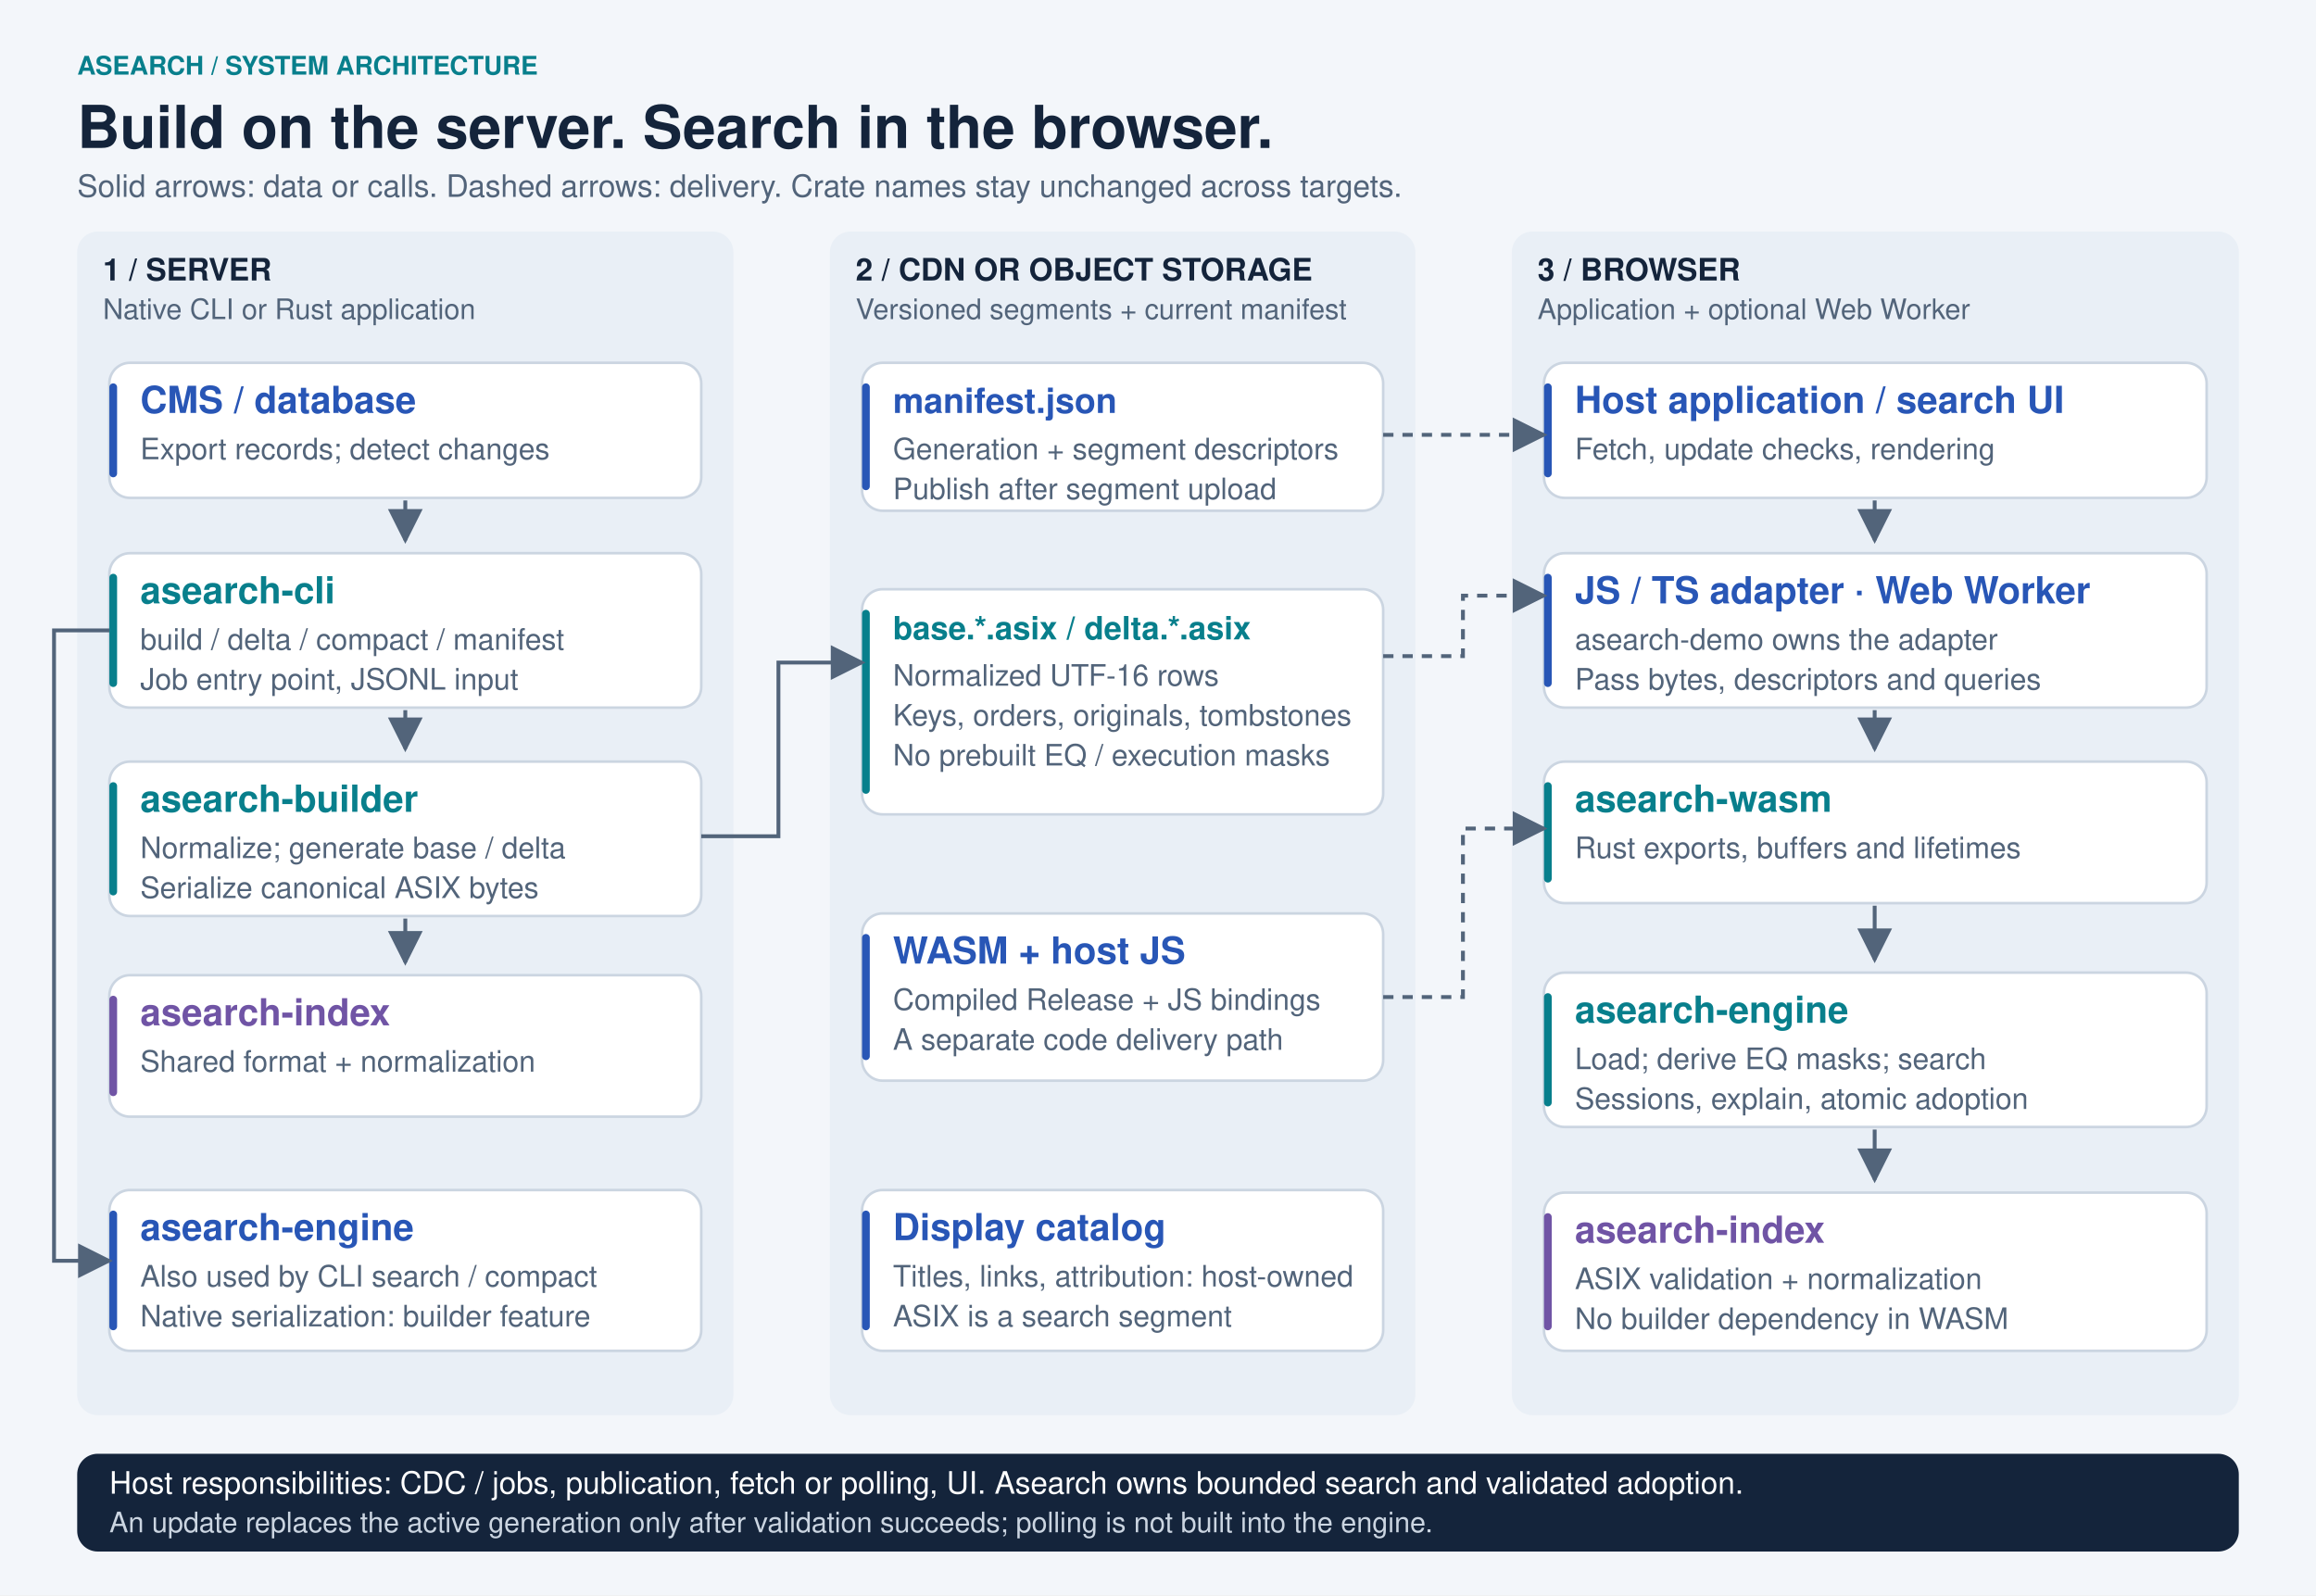
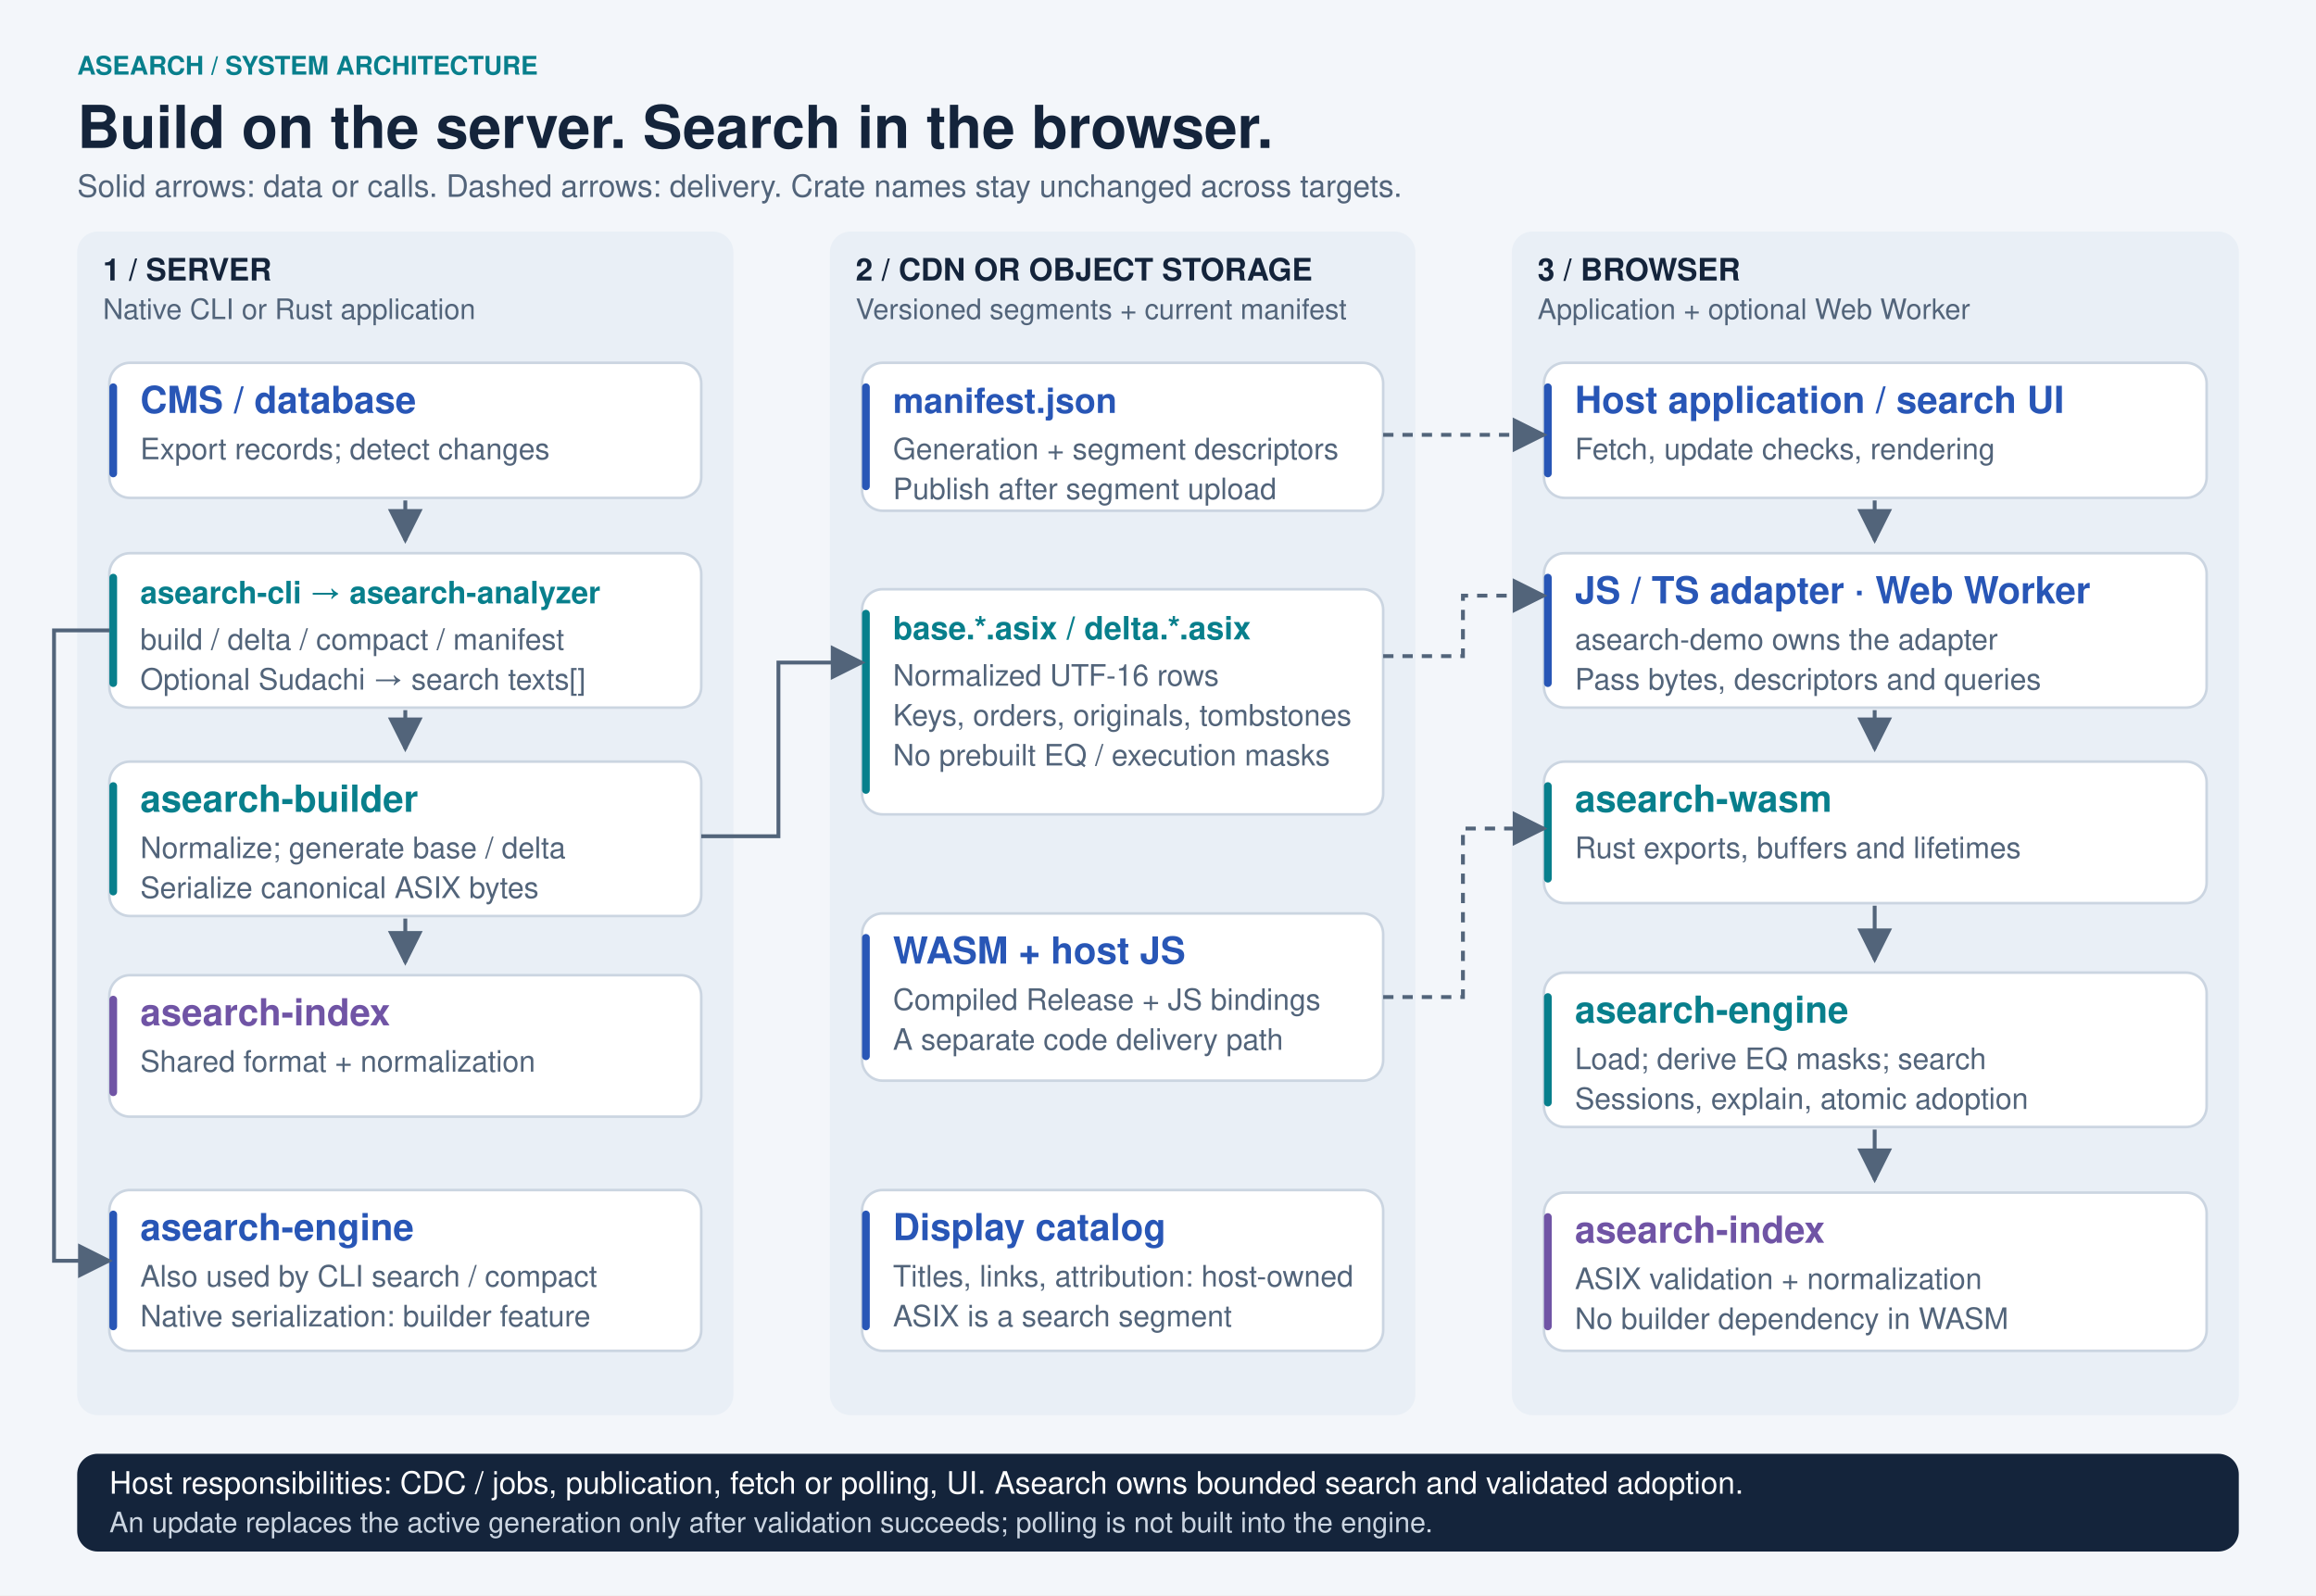
<svg xmlns="http://www.w3.org/2000/svg" width="1800" height="1240" viewBox="0 0 1800 1240" role="img" aria-labelledby="title desc" lang="en">
  <defs>
    <marker id="arrow" viewBox="0 0 10 10" refX="9" refY="5" markerWidth="9" markerHeight="9" orient="auto-start-reverse">
      <path d="M 0 0 L 10 5 L 0 10 z" fill="#52647A" />
    </marker>
  </defs>
  <rect x="0" y="0" width="1800" height="1240" rx="0" fill="#F3F6FA" />
  <text x="60" y="58" font-family="Helvetica, Arial, &quot;Hiragino Sans&quot;, &quot;Noto Sans CJK JP&quot;, sans-serif" font-size="20" font-weight="700" fill="#087F8C" text-anchor="start">ASEARCH / SYSTEM ARCHITECTURE</text>
  <text x="60" y="115" font-family="Helvetica, Arial, &quot;Hiragino Sans&quot;, &quot;Noto Sans CJK JP&quot;, sans-serif" font-size="46" font-weight="700" fill="#14243B" text-anchor="start">Build on the server. Search in the browser.</text>
  <text x="60" y="153" font-family="Helvetica, Arial, &quot;Hiragino Sans&quot;, &quot;Noto Sans CJK JP&quot;, sans-serif" font-size="24" font-weight="400" fill="#52647A" text-anchor="start">Solid arrows: data or calls. Dashed arrows: delivery. Crate names stay unchanged across targets.</text>
  <rect x="60" y="180" width="510" height="920" rx="16" fill="#E9EFF6" />
  <text x="80" y="218" font-family="Helvetica, Arial, &quot;Hiragino Sans&quot;, &quot;Noto Sans CJK JP&quot;, sans-serif" font-size="24" font-weight="700" fill="#14243B" text-anchor="start">1 / SERVER</text>
  <text x="80" y="248" font-family="Helvetica, Arial, &quot;Hiragino Sans&quot;, &quot;Noto Sans CJK JP&quot;, sans-serif" font-size="22" font-weight="400" fill="#52647A" text-anchor="start">Native CLI or Rust application</text>
  <rect x="645" y="180" width="455" height="920" rx="16" fill="#E9EFF6" />
  <text x="665" y="218" font-family="Helvetica, Arial, &quot;Hiragino Sans&quot;, &quot;Noto Sans CJK JP&quot;, sans-serif" font-size="24" font-weight="700" fill="#14243B" text-anchor="start">2 / CDN OR OBJECT STORAGE</text>
  <text x="665" y="248" font-family="Helvetica, Arial, &quot;Hiragino Sans&quot;, &quot;Noto Sans CJK JP&quot;, sans-serif" font-size="22" font-weight="400" fill="#52647A" text-anchor="start">Versioned segments + current manifest</text>
  <rect x="1175" y="180" width="565" height="920" rx="16" fill="#E9EFF6" />
  <text x="1195" y="218" font-family="Helvetica, Arial, &quot;Hiragino Sans&quot;, &quot;Noto Sans CJK JP&quot;, sans-serif" font-size="24" font-weight="700" fill="#14243B" text-anchor="start">3 / BROWSER</text>
  <text x="1195" y="248" font-family="Helvetica, Arial, &quot;Hiragino Sans&quot;, &quot;Noto Sans CJK JP&quot;, sans-serif" font-size="22" font-weight="400" fill="#52647A" text-anchor="start">Application + optional Web Worker</text>
  <rect x="85" y="282" width="460" height="105" rx="16" fill="#FFFFFF" stroke="#CBD5E1" stroke-width="2" />
  <rect x="85" y="298" width="6" height="73" rx="3" fill="#2856B6" />
  <text x="109" y="321" font-family="Helvetica, Arial, &quot;Hiragino Sans&quot;, &quot;Noto Sans CJK JP&quot;, sans-serif" font-size="29" font-weight="700" fill="#2856B6" text-anchor="start">CMS / database</text>
  <text x="109" y="357" font-family="Helvetica, Arial, &quot;Hiragino Sans&quot;, &quot;Noto Sans CJK JP&quot;, sans-serif" font-size="23" font-weight="400" fill="#52647A" text-anchor="start">Export records; detect changes</text>
  <path d="M 315 389 L 315 420" fill="none" stroke="#52647A" stroke-width="3" marker-end="url(#arrow)" />
  <rect x="85" y="430" width="460" height="120" rx="16" fill="#FFFFFF" stroke="#CBD5E1" stroke-width="2" />
  <rect x="85" y="446" width="6" height="88" rx="3" fill="#087F8C" />
-   <text x="109" y="469" font-family="Helvetica, Arial, &quot;Hiragino Sans&quot;, &quot;Noto Sans CJK JP&quot;, sans-serif" font-size="29" font-weight="700" fill="#087F8C" text-anchor="start">asearch-cli</text>
+   <text x="109" y="469" font-family="Helvetica, Arial, &quot;Hiragino Sans&quot;, &quot;Noto Sans CJK JP&quot;, sans-serif" font-size="24" font-weight="700" fill="#087F8C" text-anchor="start">asearch-cli → asearch-analyzer</text>
  <text x="109" y="505" font-family="Helvetica, Arial, &quot;Hiragino Sans&quot;, &quot;Noto Sans CJK JP&quot;, sans-serif" font-size="23" font-weight="400" fill="#52647A" text-anchor="start">build / delta / compact / manifest</text>
-   <text x="109" y="536" font-family="Helvetica, Arial, &quot;Hiragino Sans&quot;, &quot;Noto Sans CJK JP&quot;, sans-serif" font-size="23" font-weight="400" fill="#52647A" text-anchor="start">Job entry point, JSONL input</text>
+   <text x="109" y="536" font-family="Helvetica, Arial, &quot;Hiragino Sans&quot;, &quot;Noto Sans CJK JP&quot;, sans-serif" font-size="23" font-weight="400" fill="#52647A" text-anchor="start">Optional Sudachi → search texts[]</text>
  <path d="M 315 552 L 315 582" fill="none" stroke="#52647A" stroke-width="3" marker-end="url(#arrow)" />
  <rect x="85" y="592" width="460" height="120" rx="16" fill="#FFFFFF" stroke="#CBD5E1" stroke-width="2" />
  <rect x="85" y="608" width="6" height="88" rx="3" fill="#087F8C" />
  <text x="109" y="631" font-family="Helvetica, Arial, &quot;Hiragino Sans&quot;, &quot;Noto Sans CJK JP&quot;, sans-serif" font-size="29" font-weight="700" fill="#087F8C" text-anchor="start">asearch-builder</text>
  <text x="109" y="667" font-family="Helvetica, Arial, &quot;Hiragino Sans&quot;, &quot;Noto Sans CJK JP&quot;, sans-serif" font-size="23" font-weight="400" fill="#52647A" text-anchor="start">Normalize; generate base / delta</text>
  <text x="109" y="698" font-family="Helvetica, Arial, &quot;Hiragino Sans&quot;, &quot;Noto Sans CJK JP&quot;, sans-serif" font-size="23" font-weight="400" fill="#52647A" text-anchor="start">Serialize canonical ASIX bytes</text>
  <path d="M 315 714 L 315 748" fill="none" stroke="#52647A" stroke-width="3" marker-end="url(#arrow)" />
  <rect x="85" y="758" width="460" height="110" rx="16" fill="#FFFFFF" stroke="#CBD5E1" stroke-width="2" />
  <rect x="85" y="774" width="6" height="78" rx="3" fill="#7054A5" />
  <text x="109" y="797" font-family="Helvetica, Arial, &quot;Hiragino Sans&quot;, &quot;Noto Sans CJK JP&quot;, sans-serif" font-size="29" font-weight="700" fill="#7054A5" text-anchor="start">asearch-index</text>
  <text x="109" y="833" font-family="Helvetica, Arial, &quot;Hiragino Sans&quot;, &quot;Noto Sans CJK JP&quot;, sans-serif" font-size="23" font-weight="400" fill="#52647A" text-anchor="start">Shared format + normalization</text>
  <rect x="85" y="925" width="460" height="125" rx="16" fill="#FFFFFF" stroke="#CBD5E1" stroke-width="2" />
  <rect x="85" y="941" width="6" height="93" rx="3" fill="#2856B6" />
  <text x="109" y="964" font-family="Helvetica, Arial, &quot;Hiragino Sans&quot;, &quot;Noto Sans CJK JP&quot;, sans-serif" font-size="29" font-weight="700" fill="#2856B6" text-anchor="start">asearch-engine</text>
  <text x="109" y="1000" font-family="Helvetica, Arial, &quot;Hiragino Sans&quot;, &quot;Noto Sans CJK JP&quot;, sans-serif" font-size="23" font-weight="400" fill="#52647A" text-anchor="start">Also used by CLI search / compact</text>
  <text x="109" y="1031" font-family="Helvetica, Arial, &quot;Hiragino Sans&quot;, &quot;Noto Sans CJK JP&quot;, sans-serif" font-size="23" font-weight="400" fill="#52647A" text-anchor="start">Native serialization: builder feature</text>
  <rect x="670" y="282" width="405" height="115" rx="16" fill="#FFFFFF" stroke="#CBD5E1" stroke-width="2" />
  <rect x="670" y="298" width="6" height="83" rx="3" fill="#2856B6" />
  <text x="694" y="321" font-family="Helvetica, Arial, &quot;Hiragino Sans&quot;, &quot;Noto Sans CJK JP&quot;, sans-serif" font-size="27" font-weight="700" fill="#2856B6" text-anchor="start">manifest.json</text>
  <text x="694" y="357" font-family="Helvetica, Arial, &quot;Hiragino Sans&quot;, &quot;Noto Sans CJK JP&quot;, sans-serif" font-size="23" font-weight="400" fill="#52647A" text-anchor="start">Generation + segment descriptors</text>
  <text x="694" y="388" font-family="Helvetica, Arial, &quot;Hiragino Sans&quot;, &quot;Noto Sans CJK JP&quot;, sans-serif" font-size="23" font-weight="400" fill="#52647A" text-anchor="start">Publish after segment upload</text>
  <rect x="670" y="458" width="405" height="175" rx="16" fill="#FFFFFF" stroke="#CBD5E1" stroke-width="2" />
  <rect x="670" y="474" width="6" height="143" rx="3" fill="#087F8C" />
  <text x="694" y="497" font-family="Helvetica, Arial, &quot;Hiragino Sans&quot;, &quot;Noto Sans CJK JP&quot;, sans-serif" font-size="25" font-weight="700" fill="#087F8C" text-anchor="start">base.*.asix / delta.*.asix</text>
  <text x="694" y="533" font-family="Helvetica, Arial, &quot;Hiragino Sans&quot;, &quot;Noto Sans CJK JP&quot;, sans-serif" font-size="23" font-weight="400" fill="#52647A" text-anchor="start">Normalized UTF-16 rows</text>
  <text x="694" y="564" font-family="Helvetica, Arial, &quot;Hiragino Sans&quot;, &quot;Noto Sans CJK JP&quot;, sans-serif" font-size="23" font-weight="400" fill="#52647A" text-anchor="start">Keys, orders, originals, tombstones</text>
  <text x="694" y="595" font-family="Helvetica, Arial, &quot;Hiragino Sans&quot;, &quot;Noto Sans CJK JP&quot;, sans-serif" font-size="23" font-weight="400" fill="#52647A" text-anchor="start">No prebuilt EQ / execution masks</text>
  <rect x="670" y="710" width="405" height="130" rx="16" fill="#FFFFFF" stroke="#CBD5E1" stroke-width="2" />
  <rect x="670" y="726" width="6" height="98" rx="3" fill="#2856B6" />
  <text x="694" y="749" font-family="Helvetica, Arial, &quot;Hiragino Sans&quot;, &quot;Noto Sans CJK JP&quot;, sans-serif" font-size="29" font-weight="700" fill="#2856B6" text-anchor="start">WASM + host JS</text>
  <text x="694" y="785" font-family="Helvetica, Arial, &quot;Hiragino Sans&quot;, &quot;Noto Sans CJK JP&quot;, sans-serif" font-size="23" font-weight="400" fill="#52647A" text-anchor="start">Compiled Release + JS bindings</text>
  <text x="694" y="816" font-family="Helvetica, Arial, &quot;Hiragino Sans&quot;, &quot;Noto Sans CJK JP&quot;, sans-serif" font-size="23" font-weight="400" fill="#52647A" text-anchor="start">A separate code delivery path</text>
  <rect x="670" y="925" width="405" height="125" rx="16" fill="#FFFFFF" stroke="#CBD5E1" stroke-width="2" />
  <rect x="670" y="941" width="6" height="93" rx="3" fill="#2856B6" />
  <text x="694" y="964" font-family="Helvetica, Arial, &quot;Hiragino Sans&quot;, &quot;Noto Sans CJK JP&quot;, sans-serif" font-size="29" font-weight="700" fill="#2856B6" text-anchor="start">Display catalog</text>
  <text x="694" y="1000" font-family="Helvetica, Arial, &quot;Hiragino Sans&quot;, &quot;Noto Sans CJK JP&quot;, sans-serif" font-size="23" font-weight="400" fill="#52647A" text-anchor="start">Titles, links, attribution: host-owned</text>
  <text x="694" y="1031" font-family="Helvetica, Arial, &quot;Hiragino Sans&quot;, &quot;Noto Sans CJK JP&quot;, sans-serif" font-size="23" font-weight="400" fill="#52647A" text-anchor="start">ASIX is a search segment</text>
  <rect x="1200" y="282" width="515" height="105" rx="16" fill="#FFFFFF" stroke="#CBD5E1" stroke-width="2" />
  <rect x="1200" y="298" width="6" height="73" rx="3" fill="#2856B6" />
  <text x="1224" y="321" font-family="Helvetica, Arial, &quot;Hiragino Sans&quot;, &quot;Noto Sans CJK JP&quot;, sans-serif" font-size="29" font-weight="700" fill="#2856B6" text-anchor="start">Host application / search UI</text>
  <text x="1224" y="357" font-family="Helvetica, Arial, &quot;Hiragino Sans&quot;, &quot;Noto Sans CJK JP&quot;, sans-serif" font-size="23" font-weight="400" fill="#52647A" text-anchor="start">Fetch, update checks, rendering</text>
  <path d="M 1457 389 L 1457 420" fill="none" stroke="#52647A" stroke-width="3" marker-end="url(#arrow)" />
  <rect x="1200" y="430" width="515" height="120" rx="16" fill="#FFFFFF" stroke="#CBD5E1" stroke-width="2" />
  <rect x="1200" y="446" width="6" height="88" rx="3" fill="#2856B6" />
  <text x="1224" y="469" font-family="Helvetica, Arial, &quot;Hiragino Sans&quot;, &quot;Noto Sans CJK JP&quot;, sans-serif" font-size="29" font-weight="700" fill="#2856B6" text-anchor="start">JS / TS adapter · Web Worker</text>
  <text x="1224" y="505" font-family="Helvetica, Arial, &quot;Hiragino Sans&quot;, &quot;Noto Sans CJK JP&quot;, sans-serif" font-size="23" font-weight="400" fill="#52647A" text-anchor="start">asearch-demo owns the adapter</text>
  <text x="1224" y="536" font-family="Helvetica, Arial, &quot;Hiragino Sans&quot;, &quot;Noto Sans CJK JP&quot;, sans-serif" font-size="23" font-weight="400" fill="#52647A" text-anchor="start">Pass bytes, descriptors and queries</text>
  <path d="M 1457 552 L 1457 582" fill="none" stroke="#52647A" stroke-width="3" marker-end="url(#arrow)" />
  <rect x="1200" y="592" width="515" height="110" rx="16" fill="#FFFFFF" stroke="#CBD5E1" stroke-width="2" />
  <rect x="1200" y="608" width="6" height="78" rx="3" fill="#087F8C" />
  <text x="1224" y="631" font-family="Helvetica, Arial, &quot;Hiragino Sans&quot;, &quot;Noto Sans CJK JP&quot;, sans-serif" font-size="29" font-weight="700" fill="#087F8C" text-anchor="start">asearch-wasm</text>
  <text x="1224" y="667" font-family="Helvetica, Arial, &quot;Hiragino Sans&quot;, &quot;Noto Sans CJK JP&quot;, sans-serif" font-size="23" font-weight="400" fill="#52647A" text-anchor="start">Rust exports, buffers and lifetimes</text>
  <path d="M 1457 704 L 1457 746" fill="none" stroke="#52647A" stroke-width="3" marker-end="url(#arrow)" />
  <rect x="1200" y="756" width="515" height="120" rx="16" fill="#FFFFFF" stroke="#CBD5E1" stroke-width="2" />
  <rect x="1200" y="772" width="6" height="88" rx="3" fill="#087F8C" />
  <text x="1224" y="795" font-family="Helvetica, Arial, &quot;Hiragino Sans&quot;, &quot;Noto Sans CJK JP&quot;, sans-serif" font-size="29" font-weight="700" fill="#087F8C" text-anchor="start">asearch-engine</text>
  <text x="1224" y="831" font-family="Helvetica, Arial, &quot;Hiragino Sans&quot;, &quot;Noto Sans CJK JP&quot;, sans-serif" font-size="23" font-weight="400" fill="#52647A" text-anchor="start">Load; derive EQ masks; search</text>
  <text x="1224" y="862" font-family="Helvetica, Arial, &quot;Hiragino Sans&quot;, &quot;Noto Sans CJK JP&quot;, sans-serif" font-size="23" font-weight="400" fill="#52647A" text-anchor="start">Sessions, explain, atomic adoption</text>
  <path d="M 1457 878 L 1457 917" fill="none" stroke="#52647A" stroke-width="3" marker-end="url(#arrow)" />
  <rect x="1200" y="927" width="515" height="123" rx="16" fill="#FFFFFF" stroke="#CBD5E1" stroke-width="2" />
  <rect x="1200" y="943" width="6" height="91" rx="3" fill="#7054A5" />
  <text x="1224" y="966" font-family="Helvetica, Arial, &quot;Hiragino Sans&quot;, &quot;Noto Sans CJK JP&quot;, sans-serif" font-size="29" font-weight="700" fill="#7054A5" text-anchor="start">asearch-index</text>
  <text x="1224" y="1002" font-family="Helvetica, Arial, &quot;Hiragino Sans&quot;, &quot;Noto Sans CJK JP&quot;, sans-serif" font-size="23" font-weight="400" fill="#52647A" text-anchor="start">ASIX validation + normalization</text>
  <text x="1224" y="1033" font-family="Helvetica, Arial, &quot;Hiragino Sans&quot;, &quot;Noto Sans CJK JP&quot;, sans-serif" font-size="23" font-weight="400" fill="#52647A" text-anchor="start">No builder dependency in WASM</text>
  <path d="M 85 490 L 42 490 L 42 980 L 85 980" fill="none" stroke="#52647A" stroke-width="3" marker-end="url(#arrow)" />
  <path d="M 545 650 L 605 650 L 605 515 L 670 515" fill="none" stroke="#52647A" stroke-width="3" marker-end="url(#arrow)" />
  <path d="M 1075 338 L 1200 338" fill="none" stroke="#52647A" stroke-width="3" marker-end="url(#arrow)" stroke-dasharray="8 7" />
  <path d="M 1075 510 L 1137 510 L 1137 463 L 1200 463" fill="none" stroke="#52647A" stroke-width="3" marker-end="url(#arrow)" stroke-dasharray="8 7" />
  <path d="M 1075 775 L 1137 775 L 1137 644 L 1200 644" fill="none" stroke="#52647A" stroke-width="3" marker-end="url(#arrow)" stroke-dasharray="8 7" />
  <rect x="60" y="1130" width="1680" height="76" rx="16" fill="#14243B" />
  <text x="85" y="1161" font-family="Helvetica, Arial, &quot;Hiragino Sans&quot;, &quot;Noto Sans CJK JP&quot;, sans-serif" font-size="24" font-weight="400" fill="#FFFFFF" text-anchor="start">Host responsibilities: CDC / jobs, publication, fetch or polling, UI. Asearch owns bounded search and validated adoption.</text>
  <text x="85" y="1191" font-family="Helvetica, Arial, &quot;Hiragino Sans&quot;, &quot;Noto Sans CJK JP&quot;, sans-serif" font-size="22" font-weight="400" fill="#CBD5E1" text-anchor="start">An update replaces the active generation only after validation succeeds; polling is not built into the engine.</text>
</svg>
